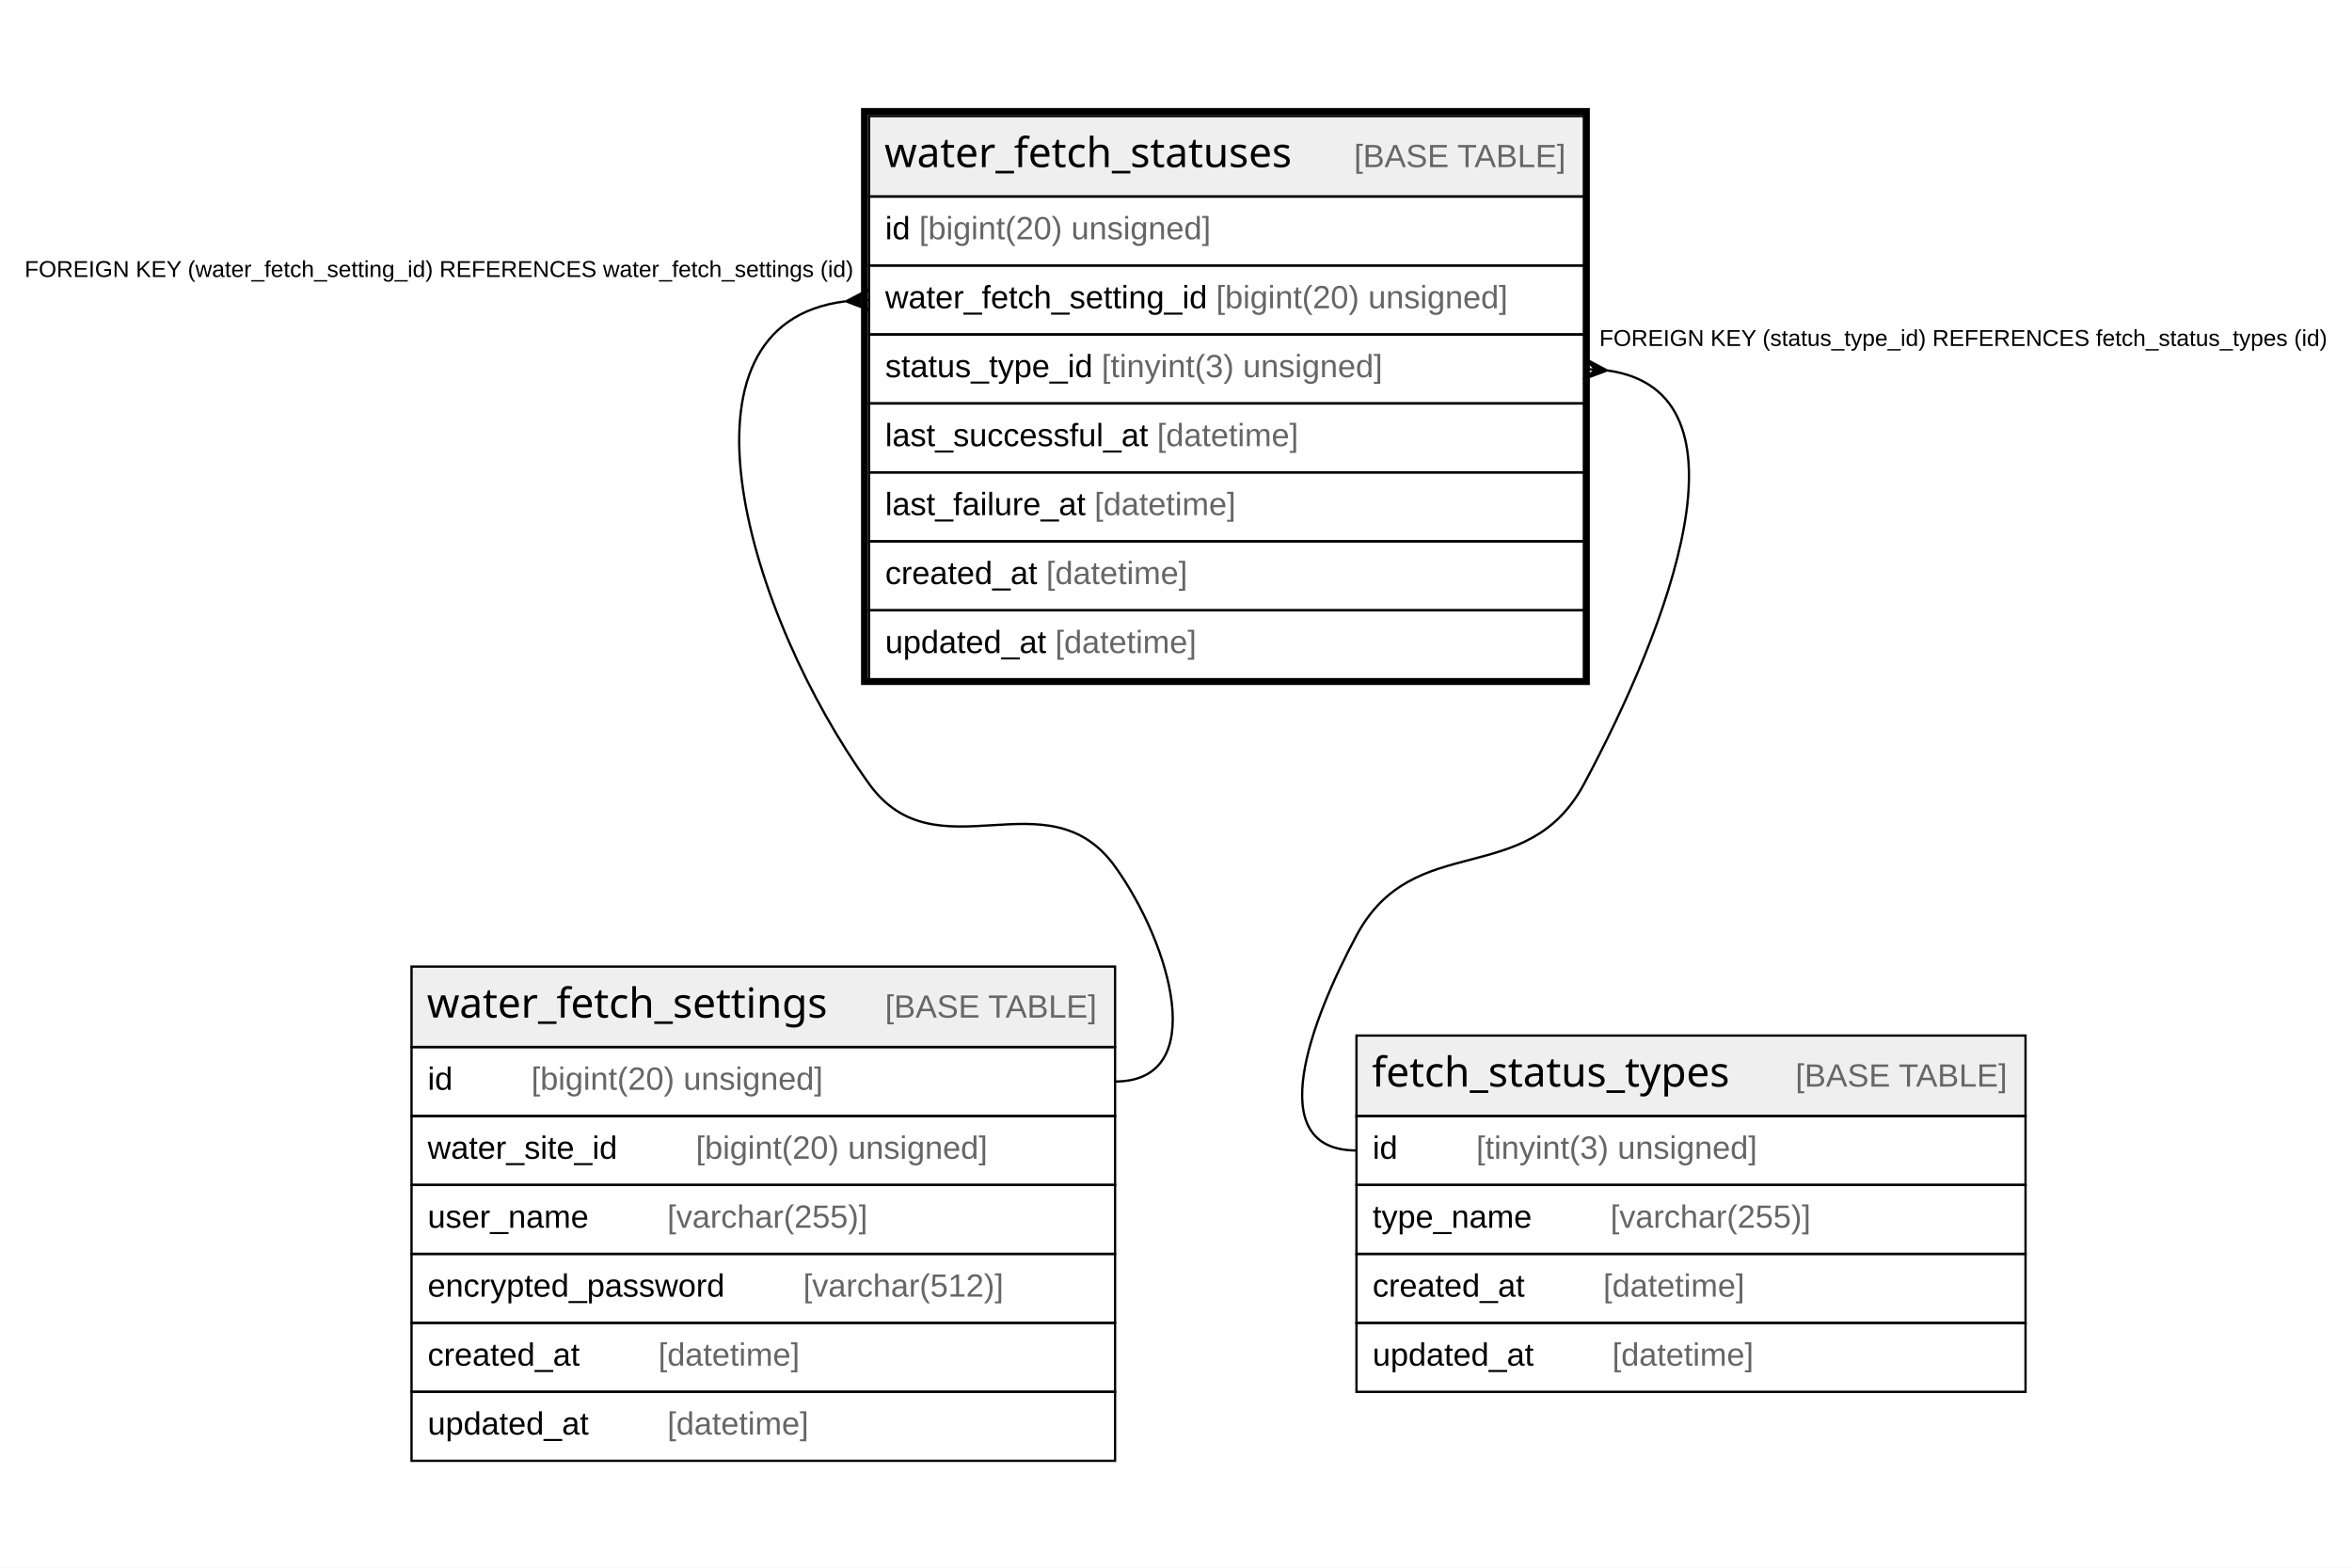
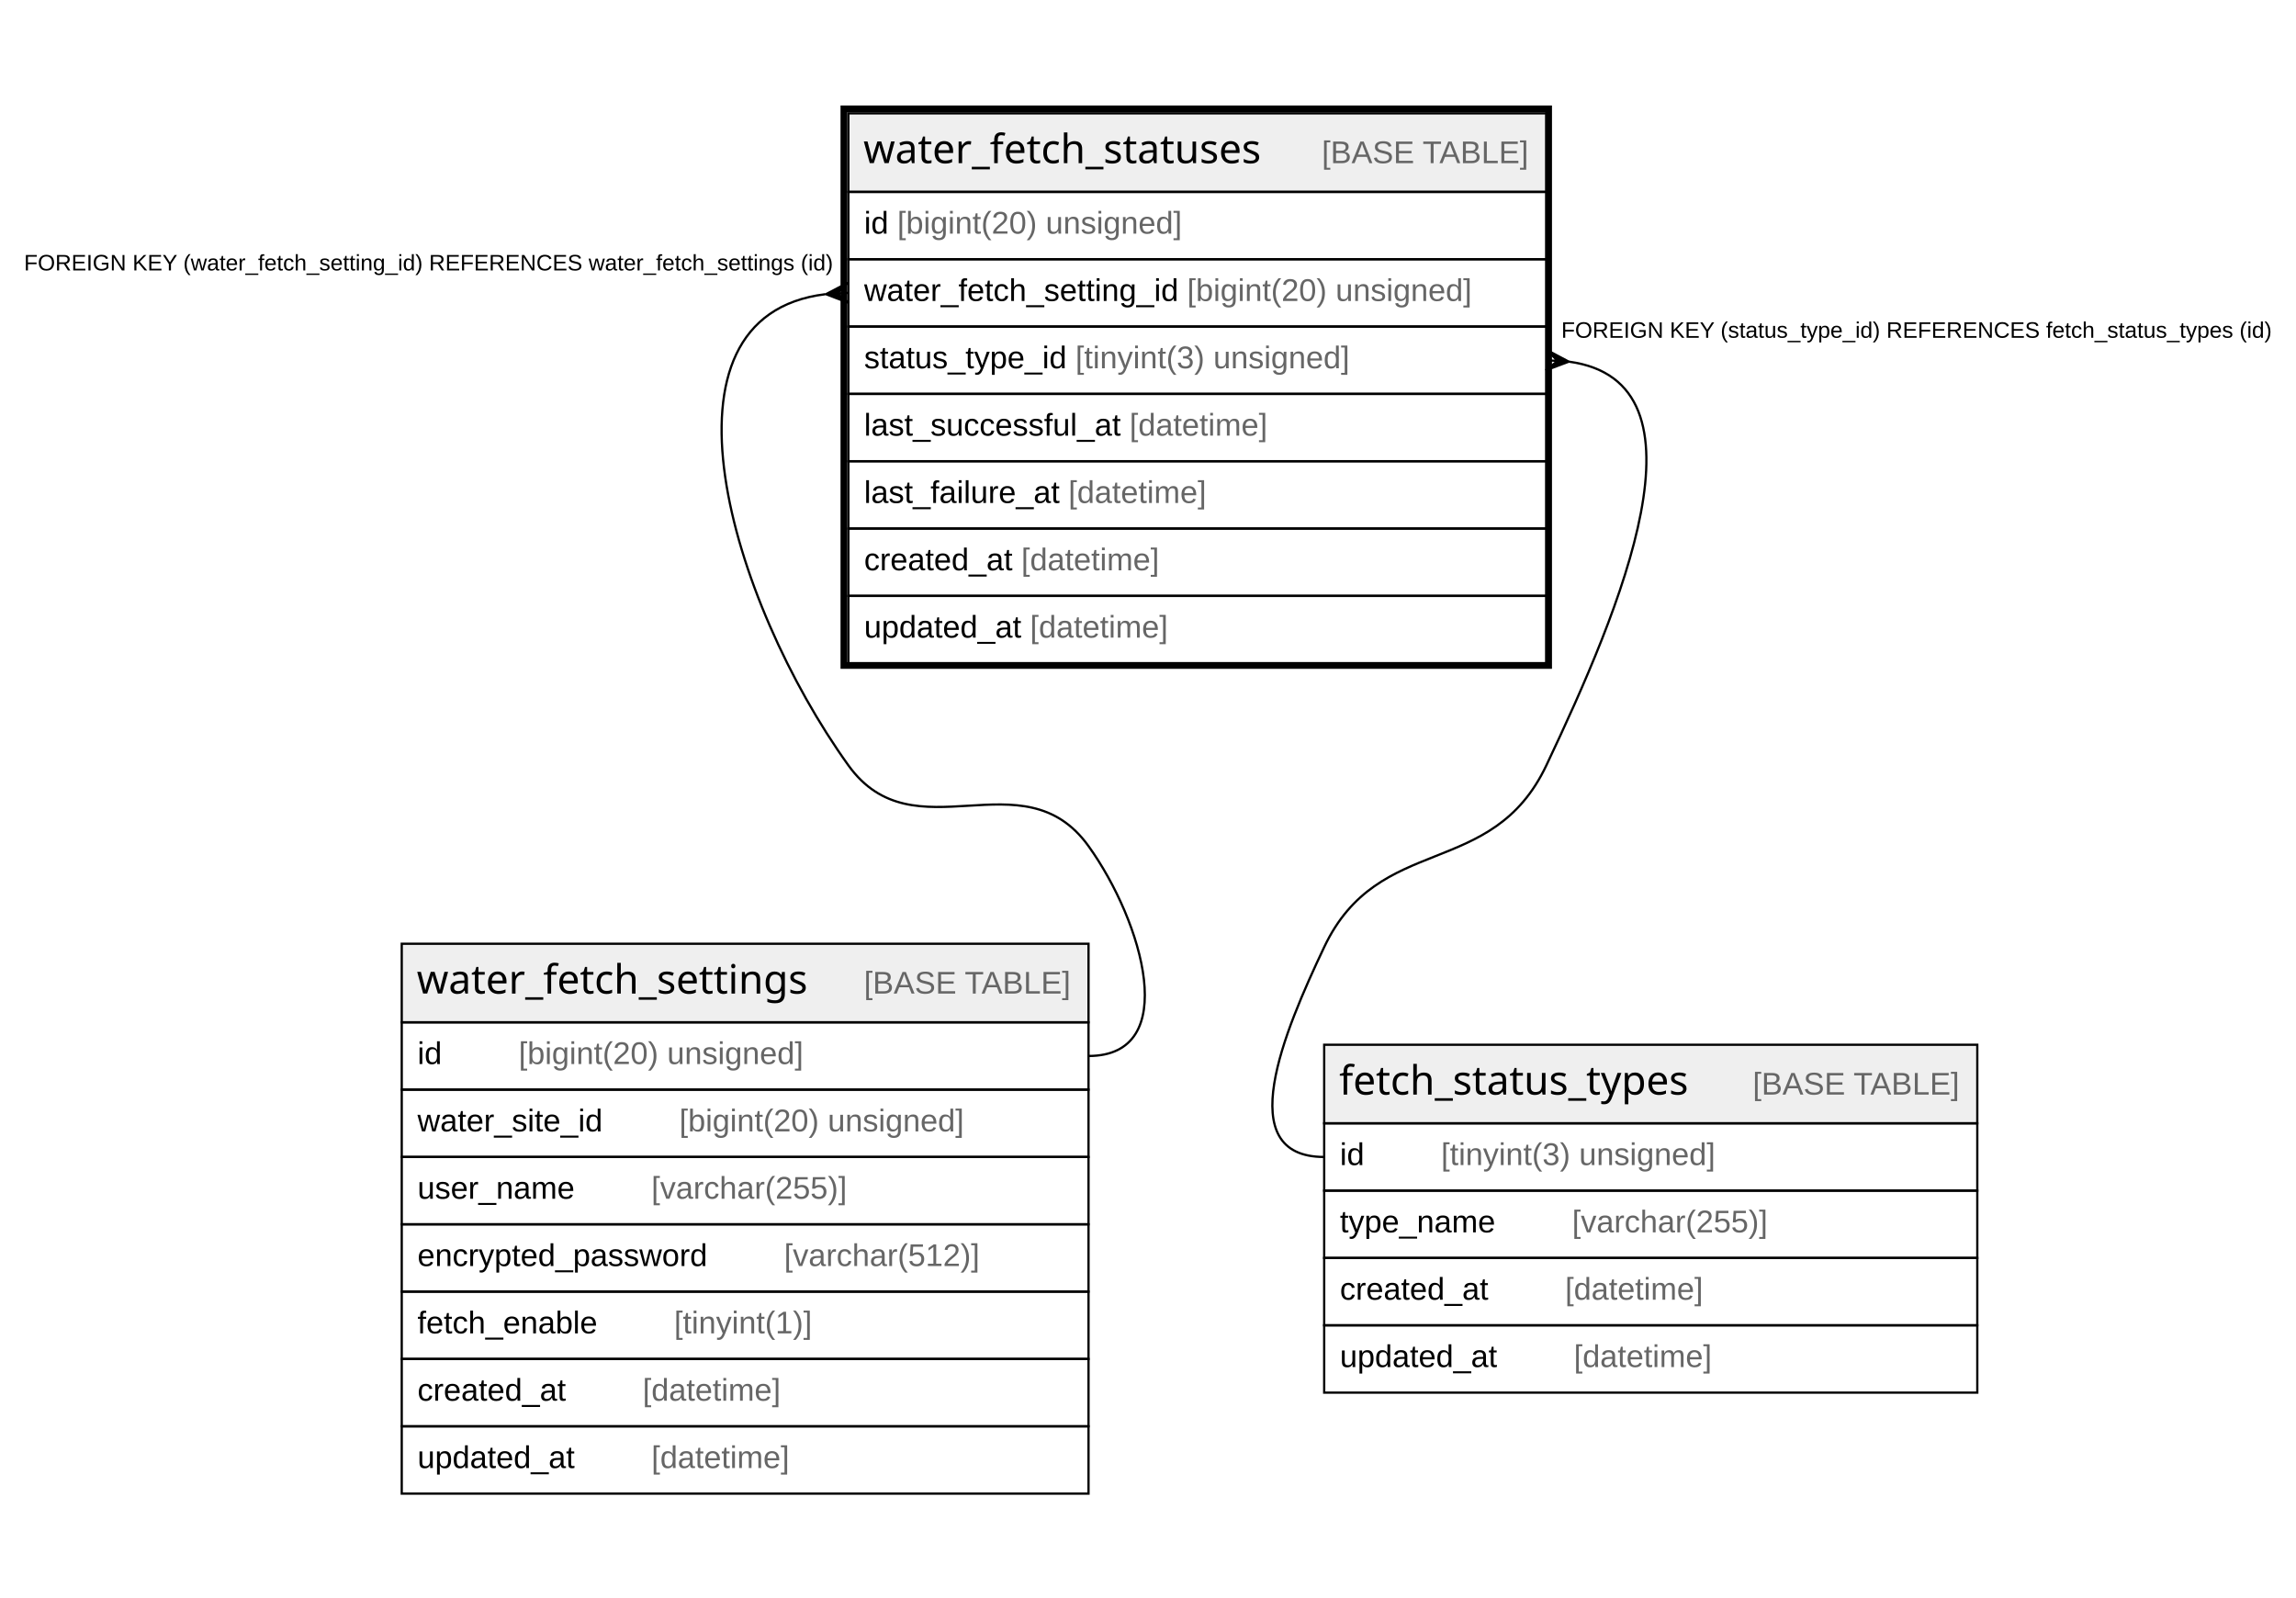
- <svg xmlns="http://www.w3.org/2000/svg" width="1023pt" height="682pt" viewBox="0.00 0.00 1023.00 682.00">
-   <g id="graph0" class="graph" transform="scale(1 1) rotate(0) translate(4 678)">
-     <polygon fill="#ffffff" stroke="transparent" points="-4,4 -4,-678 1019,-678 1019,4 -4,4" />
+ <svg xmlns="http://www.w3.org/2000/svg" width="1023pt" height="712pt" viewBox="0.00 0.00 1023.00 712.00">
+   <g id="graph0" class="graph" transform="scale(1 1) rotate(0) translate(4 708)">
+     <polygon fill="#ffffff" stroke="transparent" points="-4,4 -4,-708 1019,-708 1019,4 -4,4" />
    <g id="node1" class="node">
-       <polygon fill="#efefef" stroke="transparent" points="374,-592.5 374,-627.5 685,-627.5 685,-592.5 374,-592.5" />
-       <polygon fill="none" stroke="#000000" points="374,-592.5 374,-627.5 685,-627.5 685,-592.5 374,-592.5" />
-       <text text-anchor="start" x="380.689" y="-605.3" font-family="Arial Bold" font-size="18.00" fill="#000000">water_fetch_statuses</text>
-       <text text-anchor="start" x="550.743" y="-605.3" font-family="Arial" font-size="14.00" fill="#000000">    </text>
-       <text text-anchor="start" x="584.947" y="-605.3" font-family="Arial" font-size="14.00" fill="#666666">[BASE TABLE]</text>
+       <polygon fill="#efefef" stroke="transparent" points="374,-622.5 374,-657.5 685,-657.5 685,-622.5 374,-622.5" />
+       <polygon fill="none" stroke="#000000" points="374,-622.5 374,-657.5 685,-657.5 685,-622.5 374,-622.5" />
+       <text text-anchor="start" x="380.689" y="-635.3" font-family="Arial Bold" font-size="18.00" fill="#000000">water_fetch_statuses</text>
+       <text text-anchor="start" x="550.743" y="-635.3" font-family="Arial" font-size="14.00" fill="#000000">    </text>
+       <text text-anchor="start" x="584.947" y="-635.3" font-family="Arial" font-size="14.00" fill="#666666">[BASE TABLE]</text>
+       <polygon fill="none" stroke="#000000" points="374,-592.5 374,-622.5 685,-622.5 685,-592.5 374,-592.5" />
+       <text text-anchor="start" x="381" y="-603.9" font-family="Arial" font-size="14.00" fill="#000000">id </text>
+       <text text-anchor="start" x="395.78" y="-603.9" font-family="Arial" font-size="14.00" fill="#666666">[bigint(20) unsigned]</text>
      <polygon fill="none" stroke="#000000" points="374,-562.5 374,-592.5 685,-592.5 685,-562.5 374,-562.5" />
-       <text text-anchor="start" x="381" y="-573.9" font-family="Arial" font-size="14.00" fill="#000000">id </text>
-       <text text-anchor="start" x="395.78" y="-573.9" font-family="Arial" font-size="14.00" fill="#666666">[bigint(20) unsigned]</text>
+       <text text-anchor="start" x="381" y="-573.9" font-family="Arial" font-size="14.00" fill="#000000">water_fetch_setting_id </text>
+       <text text-anchor="start" x="524.933" y="-573.9" font-family="Arial" font-size="14.00" fill="#666666">[bigint(20) unsigned]</text>
      <polygon fill="none" stroke="#000000" points="374,-532.5 374,-562.5 685,-562.5 685,-532.5 374,-532.5" />
-       <text text-anchor="start" x="381" y="-543.9" font-family="Arial" font-size="14.00" fill="#000000">water_fetch_setting_id </text>
-       <text text-anchor="start" x="524.933" y="-543.9" font-family="Arial" font-size="14.00" fill="#666666">[bigint(20) unsigned]</text>
+       <text text-anchor="start" x="381" y="-543.9" font-family="Arial" font-size="14.00" fill="#000000">status_type_id </text>
+       <text text-anchor="start" x="475.147" y="-543.9" font-family="Arial" font-size="14.00" fill="#666666">[tinyint(3) unsigned]</text>
      <polygon fill="none" stroke="#000000" points="374,-502.5 374,-532.5 685,-532.5 685,-502.5 374,-502.5" />
-       <text text-anchor="start" x="381" y="-513.9" font-family="Arial" font-size="14.00" fill="#000000">status_type_id </text>
-       <text text-anchor="start" x="475.147" y="-513.9" font-family="Arial" font-size="14.00" fill="#666666">[tinyint(3) unsigned]</text>
+       <text text-anchor="start" x="381" y="-513.9" font-family="Arial" font-size="14.00" fill="#000000">last_successful_at </text>
+       <text text-anchor="start" x="499.254" y="-513.9" font-family="Arial" font-size="14.00" fill="#666666">[datetime]</text>
      <polygon fill="none" stroke="#000000" points="374,-472.5 374,-502.5 685,-502.5 685,-472.5 374,-472.5" />
-       <text text-anchor="start" x="381" y="-483.9" font-family="Arial" font-size="14.00" fill="#000000">last_successful_at </text>
-       <text text-anchor="start" x="499.254" y="-483.9" font-family="Arial" font-size="14.00" fill="#666666">[datetime]</text>
+       <text text-anchor="start" x="381" y="-483.9" font-family="Arial" font-size="14.00" fill="#000000">last_failure_at </text>
+       <text text-anchor="start" x="472.021" y="-483.9" font-family="Arial" font-size="14.00" fill="#666666">[datetime]</text>
      <polygon fill="none" stroke="#000000" points="374,-442.5 374,-472.5 685,-472.5 685,-442.5 374,-442.5" />
-       <text text-anchor="start" x="381" y="-453.9" font-family="Arial" font-size="14.00" fill="#000000">last_failure_at </text>
-       <text text-anchor="start" x="472.021" y="-453.9" font-family="Arial" font-size="14.00" fill="#666666">[datetime]</text>
+       <text text-anchor="start" x="381" y="-453.9" font-family="Arial" font-size="14.00" fill="#000000">created_at </text>
+       <text text-anchor="start" x="451.028" y="-453.9" font-family="Arial" font-size="14.00" fill="#666666">[datetime]</text>
      <polygon fill="none" stroke="#000000" points="374,-412.5 374,-442.5 685,-442.5 685,-412.5 374,-412.5" />
-       <text text-anchor="start" x="381" y="-423.9" font-family="Arial" font-size="14.00" fill="#000000">created_at </text>
-       <text text-anchor="start" x="451.028" y="-423.9" font-family="Arial" font-size="14.00" fill="#666666">[datetime]</text>
-       <polygon fill="none" stroke="#000000" points="374,-382.5 374,-412.5 685,-412.5 685,-382.5 374,-382.5" />
-       <text text-anchor="start" x="381" y="-393.9" font-family="Arial" font-size="14.00" fill="#000000">updated_at </text>
-       <text text-anchor="start" x="454.933" y="-393.9" font-family="Arial" font-size="14.00" fill="#666666">[datetime]</text>
-       <polygon fill="none" stroke="#000000" stroke-width="3" points="372,-381.5 372,-629.5 686,-629.5 686,-381.5 372,-381.5" />
+       <text text-anchor="start" x="381" y="-423.9" font-family="Arial" font-size="14.00" fill="#000000">updated_at </text>
+       <text text-anchor="start" x="454.933" y="-423.9" font-family="Arial" font-size="14.00" fill="#666666">[datetime]</text>
+       <polygon fill="none" stroke="#000000" stroke-width="3" points="372,-411.5 372,-659.5 686,-659.5 686,-411.5 372,-411.5" />
    </g>
    <g id="node2" class="node">
-       <polygon fill="#efefef" stroke="transparent" points="175,-222.5 175,-257.5 481,-257.5 481,-222.5 175,-222.5" />
-       <polygon fill="none" stroke="#000000" points="175,-222.5 175,-257.5 481,-257.5 481,-222.5 175,-222.5" />
-       <text text-anchor="start" x="181.692" y="-235.3" font-family="Arial Bold" font-size="18.00" fill="#000000">water_fetch_settings</text>
-       <text text-anchor="start" x="346.74" y="-235.3" font-family="Arial" font-size="14.00" fill="#000000">    </text>
-       <text text-anchor="start" x="380.945" y="-235.3" font-family="Arial" font-size="14.00" fill="#666666">[BASE TABLE]</text>
+       <polygon fill="#efefef" stroke="transparent" points="175,-252.5 175,-287.5 481,-287.5 481,-252.5 175,-252.5" />
+       <polygon fill="none" stroke="#000000" points="175,-252.5 175,-287.5 481,-287.5 481,-252.5 175,-252.5" />
+       <text text-anchor="start" x="181.692" y="-265.3" font-family="Arial Bold" font-size="18.00" fill="#000000">water_fetch_settings</text>
+       <text text-anchor="start" x="346.74" y="-265.3" font-family="Arial" font-size="14.00" fill="#000000">    </text>
+       <text text-anchor="start" x="380.945" y="-265.3" font-family="Arial" font-size="14.00" fill="#666666">[BASE TABLE]</text>
+       <polygon fill="none" stroke="#000000" points="175,-222.5 175,-252.5 481,-252.5 481,-222.5 175,-222.5" />
+       <text text-anchor="start" x="182" y="-233.9" font-family="Arial" font-size="14.00" fill="#000000">id    </text>
+       <text text-anchor="start" x="227.094" y="-233.9" font-family="Arial" font-size="14.00" fill="#666666">[bigint(20) unsigned]</text>
      <polygon fill="none" stroke="#000000" points="175,-192.5 175,-222.5 481,-222.5 481,-192.5 175,-192.5" />
-       <text text-anchor="start" x="182" y="-203.9" font-family="Arial" font-size="14.00" fill="#000000">id    </text>
-       <text text-anchor="start" x="227.094" y="-203.9" font-family="Arial" font-size="14.00" fill="#666666">[bigint(20) unsigned]</text>
+       <text text-anchor="start" x="182" y="-203.9" font-family="Arial" font-size="14.00" fill="#000000">water_site_id    </text>
+       <text text-anchor="start" x="298.662" y="-203.9" font-family="Arial" font-size="14.00" fill="#666666">[bigint(20) unsigned]</text>
      <polygon fill="none" stroke="#000000" points="175,-162.5 175,-192.5 481,-192.5 481,-162.5 175,-162.5" />
-       <text text-anchor="start" x="182" y="-173.9" font-family="Arial" font-size="14.00" fill="#000000">water_site_id    </text>
-       <text text-anchor="start" x="298.662" y="-173.9" font-family="Arial" font-size="14.00" fill="#666666">[bigint(20) unsigned]</text>
+       <text text-anchor="start" x="182" y="-173.9" font-family="Arial" font-size="14.00" fill="#000000">user_name    </text>
+       <text text-anchor="start" x="286.222" y="-173.9" font-family="Arial" font-size="14.00" fill="#666666">[varchar(255)]</text>
      <polygon fill="none" stroke="#000000" points="175,-132.5 175,-162.5 481,-162.5 481,-132.5 175,-132.5" />
-       <text text-anchor="start" x="182" y="-143.9" font-family="Arial" font-size="14.00" fill="#000000">user_name    </text>
-       <text text-anchor="start" x="286.222" y="-143.9" font-family="Arial" font-size="14.00" fill="#666666">[varchar(255)]</text>
+       <text text-anchor="start" x="182" y="-143.9" font-family="Arial" font-size="14.00" fill="#000000">encrypted_password    </text>
+       <text text-anchor="start" x="345.349" y="-143.9" font-family="Arial" font-size="14.00" fill="#666666">[varchar(512)]</text>
      <polygon fill="none" stroke="#000000" points="175,-102.5 175,-132.5 481,-132.5 481,-102.5 175,-102.5" />
-       <text text-anchor="start" x="182" y="-113.9" font-family="Arial" font-size="14.00" fill="#000000">encrypted_password    </text>
-       <text text-anchor="start" x="345.349" y="-113.9" font-family="Arial" font-size="14.00" fill="#666666">[varchar(512)]</text>
+       <text text-anchor="start" x="182" y="-113.9" font-family="Arial" font-size="14.00" fill="#000000">fetch_enable    </text>
+       <text text-anchor="start" x="296.353" y="-113.9" font-family="Arial" font-size="14.00" fill="#666666">[tinyint(1)]</text>
      <polygon fill="none" stroke="#000000" points="175,-72.5 175,-102.5 481,-102.5 481,-72.5 175,-72.5" />
      <text text-anchor="start" x="182" y="-83.9" font-family="Arial" font-size="14.00" fill="#000000">created_at    </text>
      <text text-anchor="start" x="282.342" y="-83.9" font-family="Arial" font-size="14.00" fill="#666666">[datetime]</text>
      <polygon fill="none" stroke="#000000" points="175,-42.5 175,-72.5 481,-72.5 481,-42.5 175,-42.5" />
      <text text-anchor="start" x="182" y="-53.9" font-family="Arial" font-size="14.00" fill="#000000">updated_at    </text>
      <text text-anchor="start" x="286.247" y="-53.9" font-family="Arial" font-size="14.00" fill="#666666">[datetime]</text>
    </g>
    <g id="edge1" class="edge">
-       <path fill="none" stroke="#000000" d="M363.636,-546.896C283.512,-537.079 321.536,-410.005 374,-337 403.281,-296.255 451.719,-341.745 481,-301 505.251,-267.254 522.556,-207.5 481,-207.5" />
-       <polygon fill="#000000" stroke="#000000" points="364.017,-546.918 373.738,-551.992 369.009,-547.209 374,-547.5 374,-547.5 374,-547.5 369.009,-547.209 374.262,-543.008 364.017,-546.918 364.017,-546.918" />
-       <text text-anchor="start" x="6.699" y="-557.5" font-family="Arial" font-size="10.00" fill="#000000">FOREIGN KEY (water_fetch_setting_id) REFERENCES water_fetch_settings (id)</text>
+       <path fill="none" stroke="#000000" d="M363.636,-576.896C283.512,-567.079 321.536,-440.005 374,-367 403.281,-326.255 451.719,-371.745 481,-331 505.251,-297.254 522.556,-237.5 481,-237.5" />
+       <polygon fill="#000000" stroke="#000000" points="364.017,-576.918 373.738,-581.992 369.009,-577.209 374,-577.5 374,-577.5 374,-577.5 369.009,-577.209 374.262,-573.008 364.017,-576.918 364.017,-576.918" />
+       <text text-anchor="start" x="6.699" y="-587.5" font-family="Arial" font-size="10.00" fill="#000000">FOREIGN KEY (water_fetch_setting_id) REFERENCES water_fetch_settings (id)</text>
    </g>
    <g id="node3" class="node">
-       <polygon fill="#efefef" stroke="transparent" points="586,-192.5 586,-227.5 877,-227.5 877,-192.5 586,-192.5" />
-       <polygon fill="none" stroke="#000000" points="586,-192.5 586,-227.5 877,-227.5 877,-192.5 586,-192.5" />
-       <text text-anchor="start" x="592.686" y="-205.3" font-family="Arial Bold" font-size="18.00" fill="#000000">fetch_status_types</text>
-       <text text-anchor="start" x="742.746" y="-205.3" font-family="Arial" font-size="14.00" fill="#000000">    </text>
-       <text text-anchor="start" x="776.951" y="-205.3" font-family="Arial" font-size="14.00" fill="#666666">[BASE TABLE]</text>
-       <polygon fill="none" stroke="#000000" points="586,-162.5 586,-192.5 877,-192.5 877,-162.5 586,-162.5" />
-       <text text-anchor="start" x="593" y="-173.9" font-family="Arial" font-size="14.00" fill="#000000">id    </text>
-       <text text-anchor="start" x="638.094" y="-173.9" font-family="Arial" font-size="14.00" fill="#666666">[tinyint(3) unsigned]</text>
-       <polygon fill="none" stroke="#000000" points="586,-132.5 586,-162.5 877,-162.5 877,-132.5 586,-132.5" />
-       <text text-anchor="start" x="593" y="-143.9" font-family="Arial" font-size="14.00" fill="#000000">type_name    </text>
-       <text text-anchor="start" x="696.452" y="-143.9" font-family="Arial" font-size="14.00" fill="#666666">[varchar(255)]</text>
-       <polygon fill="none" stroke="#000000" points="586,-102.5 586,-132.5 877,-132.5 877,-102.5 586,-102.5" />
-       <text text-anchor="start" x="593" y="-113.9" font-family="Arial" font-size="14.00" fill="#000000">created_at    </text>
-       <text text-anchor="start" x="693.342" y="-113.9" font-family="Arial" font-size="14.00" fill="#666666">[datetime]</text>
-       <polygon fill="none" stroke="#000000" points="586,-72.5 586,-102.5 877,-102.5 877,-72.5 586,-72.5" />
-       <text text-anchor="start" x="593" y="-83.9" font-family="Arial" font-size="14.00" fill="#000000">updated_at    </text>
-       <text text-anchor="start" x="697.247" y="-83.9" font-family="Arial" font-size="14.00" fill="#666666">[datetime]</text>
+       <polygon fill="#efefef" stroke="transparent" points="586,-207.5 586,-242.5 877,-242.5 877,-207.5 586,-207.5" />
+       <polygon fill="none" stroke="#000000" points="586,-207.5 586,-242.5 877,-242.5 877,-207.5 586,-207.5" />
+       <text text-anchor="start" x="592.686" y="-220.3" font-family="Arial Bold" font-size="18.00" fill="#000000">fetch_status_types</text>
+       <text text-anchor="start" x="742.746" y="-220.3" font-family="Arial" font-size="14.00" fill="#000000">    </text>
+       <text text-anchor="start" x="776.951" y="-220.3" font-family="Arial" font-size="14.00" fill="#666666">[BASE TABLE]</text>
+       <polygon fill="none" stroke="#000000" points="586,-177.5 586,-207.5 877,-207.5 877,-177.5 586,-177.5" />
+       <text text-anchor="start" x="593" y="-188.9" font-family="Arial" font-size="14.00" fill="#000000">id    </text>
+       <text text-anchor="start" x="638.094" y="-188.9" font-family="Arial" font-size="14.00" fill="#666666">[tinyint(3) unsigned]</text>
+       <polygon fill="none" stroke="#000000" points="586,-147.5 586,-177.5 877,-177.5 877,-147.5 586,-147.5" />
+       <text text-anchor="start" x="593" y="-158.9" font-family="Arial" font-size="14.00" fill="#000000">type_name    </text>
+       <text text-anchor="start" x="696.452" y="-158.9" font-family="Arial" font-size="14.00" fill="#666666">[varchar(255)]</text>
+       <polygon fill="none" stroke="#000000" points="586,-117.5 586,-147.5 877,-147.5 877,-117.5 586,-117.5" />
+       <text text-anchor="start" x="593" y="-128.9" font-family="Arial" font-size="14.00" fill="#000000">created_at    </text>
+       <text text-anchor="start" x="693.342" y="-128.9" font-family="Arial" font-size="14.00" fill="#666666">[datetime]</text>
+       <polygon fill="none" stroke="#000000" points="586,-87.5 586,-117.5 877,-117.5 877,-87.5 586,-87.5" />
+       <text text-anchor="start" x="593" y="-98.9" font-family="Arial" font-size="14.00" fill="#000000">updated_at    </text>
+       <text text-anchor="start" x="697.247" y="-98.9" font-family="Arial" font-size="14.00" fill="#666666">[datetime]</text>
    </g>
    <g id="edge2" class="edge">
-       <path fill="none" stroke="#000000" d="M695.081,-516.849C761.425,-507.717 721.153,-404.553 685,-337 660.048,-290.376 610.952,-317.624 586,-271 566.392,-234.362 544.444,-177.5 586,-177.5" />
-       <polygon fill="#000000" stroke="#000000" points="694.979,-516.855 684.71,-513.009 689.99,-517.178 685,-517.5 685,-517.5 685,-517.5 689.99,-517.178 685.29,-521.991 694.979,-516.855 694.979,-516.855" />
-       <text text-anchor="start" x="691.643" y="-527.5" font-family="Arial" font-size="10.00" fill="#000000">FOREIGN KEY (status_type_id) REFERENCES fetch_status_types (id)</text>
+       <path fill="none" stroke="#000000" d="M695.06,-546.859C761.124,-537.868 717.81,-436.238 685,-367 660.655,-315.626 610.345,-337.374 586,-286 568.205,-248.447 544.444,-192.5 586,-192.5" />
+       <polygon fill="#000000" stroke="#000000" points="694.98,-546.864 684.714,-543.009 689.99,-547.182 685,-547.5 685,-547.5 685,-547.5 689.99,-547.182 685.286,-551.991 694.98,-546.864 694.98,-546.864" />
+       <text text-anchor="start" x="691.643" y="-557.5" font-family="Arial" font-size="10.00" fill="#000000">FOREIGN KEY (status_type_id) REFERENCES fetch_status_types (id)</text>
    </g>
  </g>
</svg>
